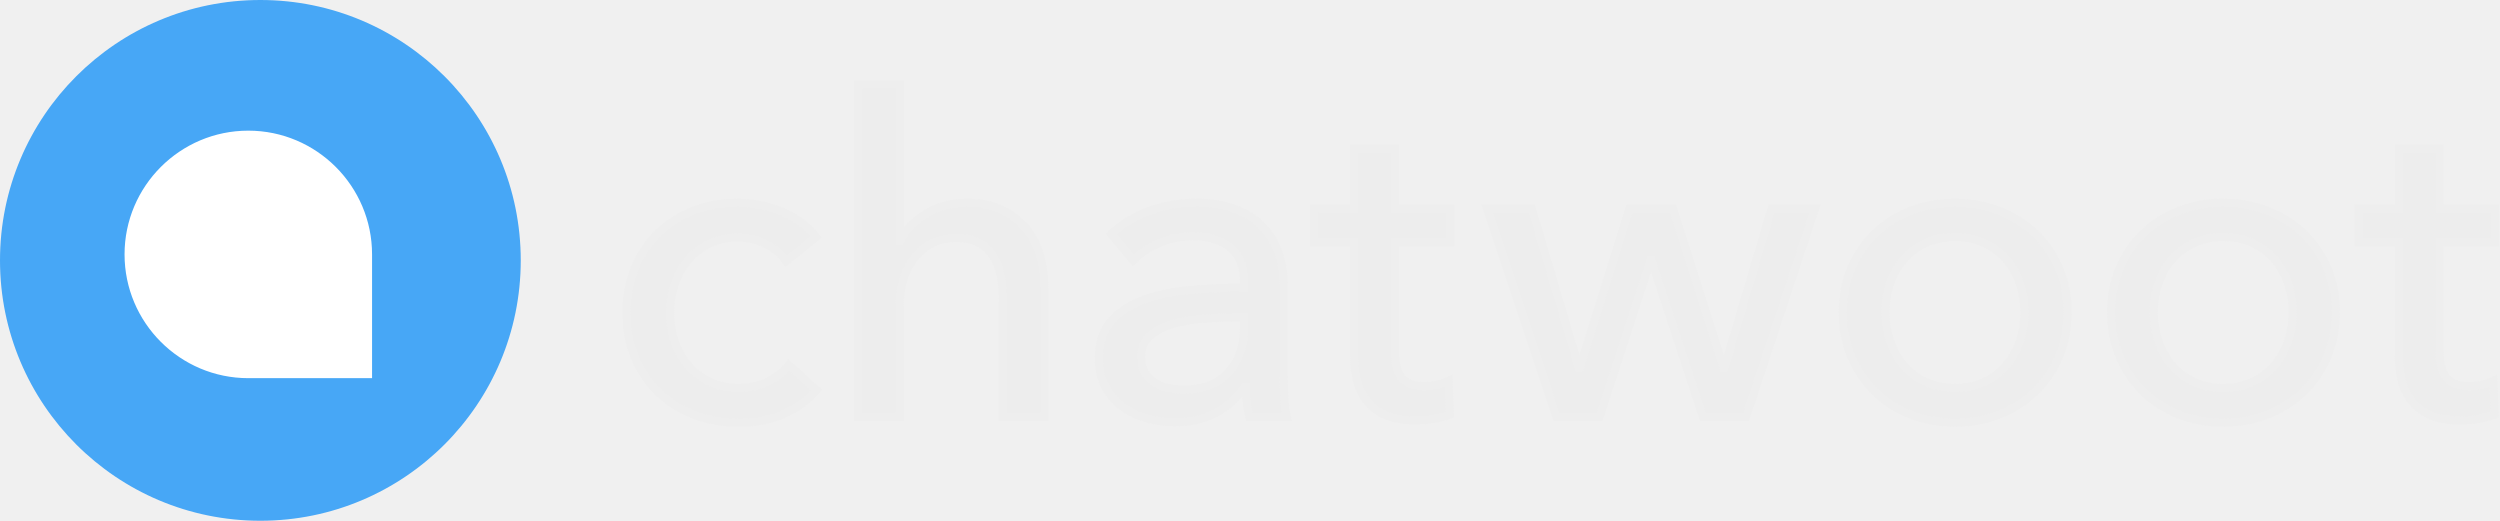
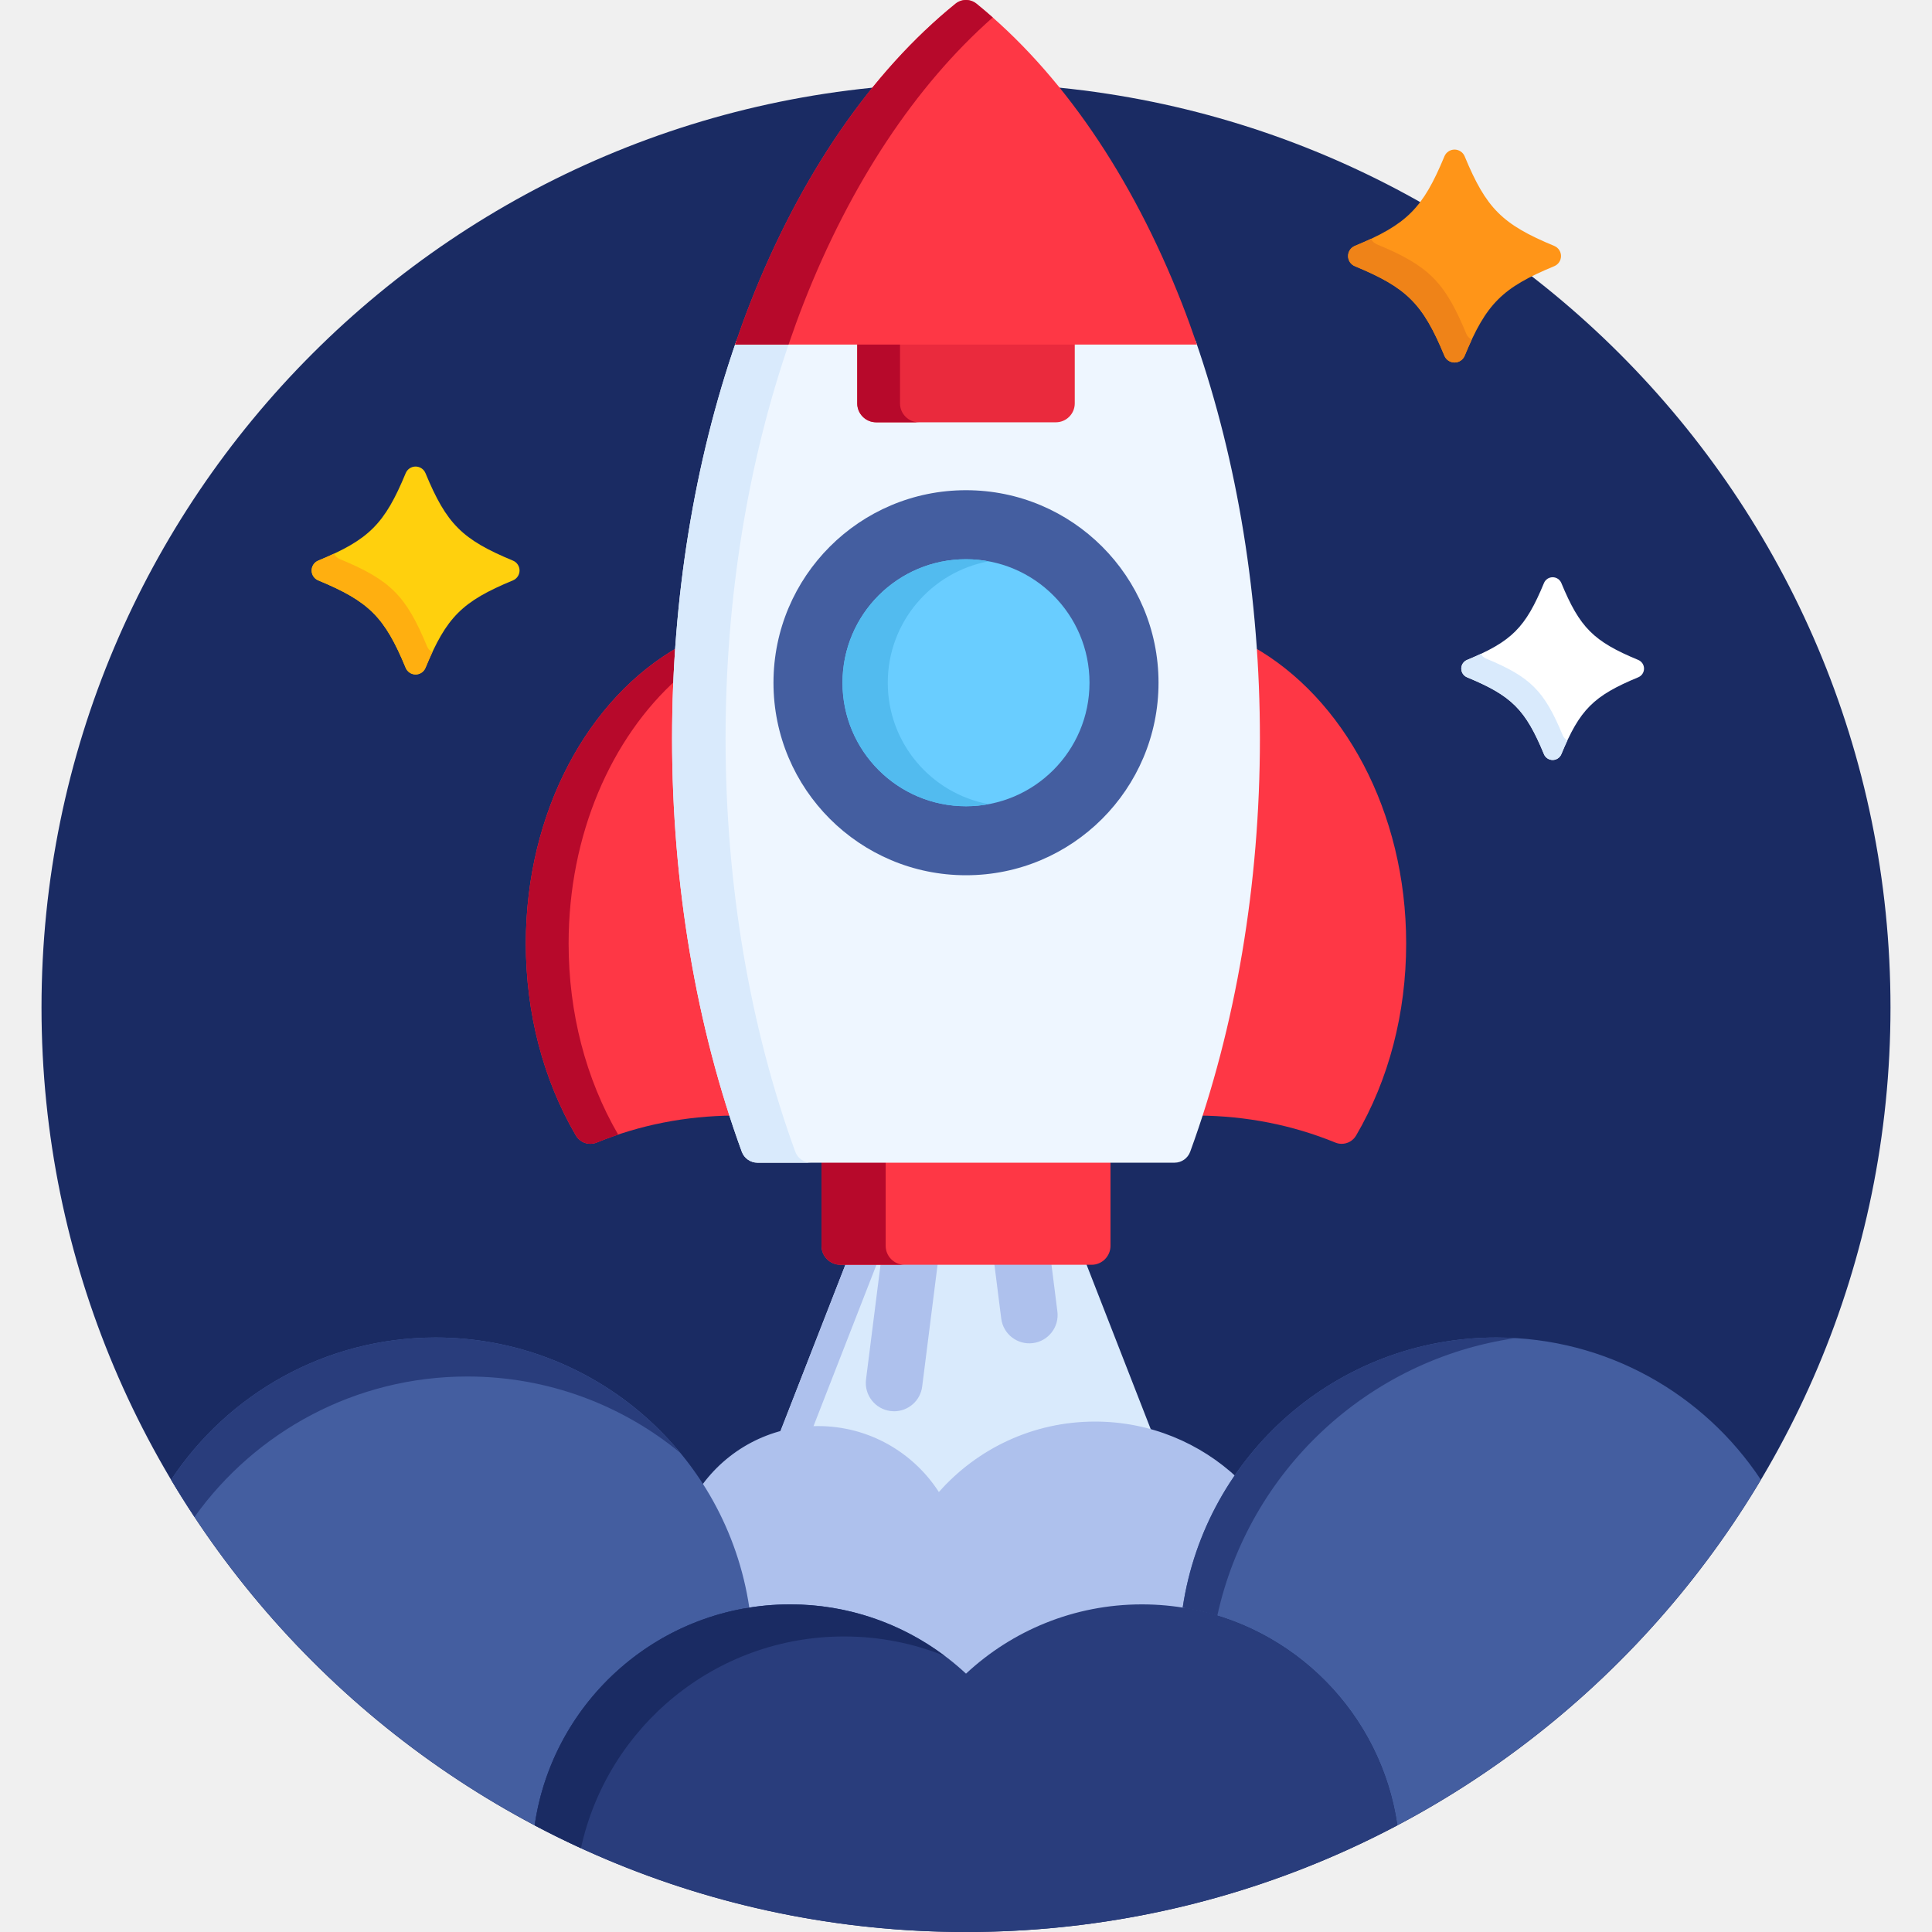
- <svg xmlns="http://www.w3.org/2000/svg" width="2458px" height="512px" viewBox="0 0 2458 512" version="1.1">
-   <g id="Page-1" stroke="none" stroke-width="1" fill="none" fill-rule="evenodd">
-     <g id="logo" fill-rule="nonzero">
-       <g id="woot-log">
-         <circle id="Oval" fill="#47A7F6" cx="256" cy="256" r="256" />
-         <path d="M362.808,368.808 L244.123,368.808 C178.699,368.808 125.457,315.562 125.457,250.122 C125.457,184.703 178.699,131.457 244.124,131.457 C309.565,131.457 362.808,184.703 362.808,250.122 L362.808,368.808 Z" id="Fill-1" stroke="#FFFFFF" stroke-width="6" fill="#FFFFFF" />
-       </g>
-       <path d="M772.982,256.848 C768.658,250.217 762.171,244.667 753.522,240.198 C744.872,235.73 735.647,233.495 725.844,233.495 C715.177,233.495 705.735,235.513 697.518,239.55 C689.302,243.586 682.31,248.992 676.544,255.767 C670.778,262.542 666.381,270.398 663.354,279.336 C660.327,288.273 658.813,297.643 658.813,307.446 C658.813,317.248 660.327,326.618 663.354,335.555 C666.381,344.493 670.778,352.349 676.544,359.124 C682.31,365.899 689.374,371.305 697.735,375.341 C706.095,379.378 715.609,381.396 726.277,381.396 C736.656,381.396 746.098,379.378 754.603,375.341 C763.108,371.305 770.099,365.827 775.577,358.908 L802.822,383.558 C794.173,393.649 783.361,401.505 770.387,407.127 C757.414,412.749 742.71,415.56 726.277,415.56 C710.42,415.56 695.789,412.965 682.382,407.776 C668.976,402.586 657.372,395.307 647.569,385.937 C637.767,376.567 630.055,365.251 624.433,351.989 C618.811,338.727 616,323.879 616,307.446 C616,291.3 618.739,276.597 624.217,263.335 C629.695,250.073 637.335,238.685 647.137,229.171 C656.939,219.657 668.544,212.305 681.95,207.115 C695.356,201.926 709.843,199.331 725.412,199.331 C739.827,199.331 754.17,202.214 768.441,207.98 C782.713,213.746 794.028,222.107 802.389,233.063 L772.982,256.848 Z M885.421,236.09 C890.322,225.999 898.683,217.35 910.504,210.143 C922.324,202.935 935.586,199.331 950.29,199.331 C963.552,199.331 974.94,201.565 984.454,206.034 C993.968,210.503 1001.896,216.485 1008.239,223.981 C1014.582,231.477 1019.267,240.27 1022.294,250.361 C1025.321,260.452 1026.835,271.263 1026.835,282.795 L1026.835,409.938 L986.184,409.938 L986.184,296.634 C986.184,288.273 985.535,280.345 984.238,272.849 C982.94,265.353 980.562,258.722 977.102,252.956 C973.643,247.19 968.958,242.577 963.047,239.117 C957.137,235.658 949.425,233.928 939.911,233.928 C923.766,233.928 910.504,240.054 900.125,252.307 C889.746,264.56 884.556,280.921 884.556,301.391 L884.556,409.938 L843.905,409.938 L843.905,83 L884.556,83 L884.556,236.09 L885.421,236.09 Z M1223.171,277.174 C1223.171,261.893 1218.558,250.577 1209.332,243.226 C1200.106,235.874 1187.853,232.198 1172.573,232.198 C1161.041,232.198 1150.157,234.432 1139.923,238.901 C1129.688,243.37 1121.111,249.064 1114.191,255.983 L1092.568,230.036 C1102.659,220.522 1114.984,213.026 1129.544,207.548 C1144.103,202.07 1159.743,199.331 1176.465,199.331 C1191.169,199.331 1203.926,201.421 1214.738,205.602 C1225.549,209.782 1234.415,215.476 1241.334,222.684 C1248.253,229.892 1253.443,238.396 1256.902,248.199 C1260.362,258.001 1262.092,268.524 1262.092,279.768 L1262.092,369.287 C1262.092,376.206 1262.308,383.486 1262.741,391.126 C1263.173,398.766 1263.966,405.037 1265.119,409.938 L1228.36,409.938 C1226.054,400.136 1224.9,390.333 1224.9,380.531 L1223.603,380.531 C1216.107,391.487 1206.665,399.991 1195.277,406.046 C1183.889,412.1 1170.411,415.128 1154.842,415.128 C1146.77,415.128 1138.337,414.046 1129.544,411.884 C1120.75,409.722 1112.75,406.19 1105.542,401.289 C1098.334,396.388 1092.352,389.901 1087.595,381.828 C1082.838,373.756 1080.46,363.809 1080.46,351.989 C1080.46,336.42 1084.64,324.095 1093.001,315.014 C1101.362,305.932 1112.317,299.013 1125.868,294.256 C1139.418,289.499 1154.698,286.399 1171.708,284.958 C1188.718,283.516 1205.872,282.795 1223.171,282.795 L1223.171,277.174 Z M1213.224,312.203 C1203.133,312.203 1192.682,312.635 1181.871,313.5 C1171.059,314.365 1161.257,316.095 1152.464,318.689 C1143.67,321.284 1136.391,325.176 1130.625,330.366 C1124.859,335.555 1121.976,342.475 1121.976,351.124 C1121.976,357.178 1123.201,362.224 1125.651,366.26 C1128.102,370.296 1131.345,373.612 1135.382,376.206 C1139.418,378.801 1143.887,380.603 1148.788,381.612 C1153.689,382.621 1158.734,383.126 1163.924,383.126 C1182.952,383.126 1197.584,377.432 1207.818,366.044 C1218.053,354.655 1223.171,340.312 1223.171,323.014 L1223.171,312.203 L1213.224,312.203 Z M1425.993,238.252 L1371.504,238.252 L1371.504,345.069 C1371.504,357.467 1373.81,366.332 1378.423,371.666 C1383.036,376.999 1390.388,379.666 1400.478,379.666 C1404.226,379.666 1408.263,379.234 1412.587,378.369 C1416.912,377.504 1420.804,376.206 1424.264,374.477 L1425.561,407.776 C1420.66,409.506 1415.254,410.875 1409.344,411.884 C1403.433,412.893 1397.307,413.398 1390.964,413.398 C1371.648,413.398 1356.872,408.064 1346.637,397.397 C1336.402,386.729 1331.285,370.729 1331.285,349.394 L1331.285,238.252 L1291.931,238.252 L1291.931,204.953 L1331.285,204.953 L1331.285,146.139 L1371.504,146.139 L1371.504,204.953 L1425.993,204.953 L1425.993,238.252 Z M1506.078,204.953 L1552.351,361.503 L1553.216,361.503 L1602.083,204.953 L1644.897,204.953 L1694.629,361.503 L1695.494,361.503 L1741.767,204.953 L1784.581,204.953 L1716.685,409.938 L1674.304,409.938 L1623.706,255.983 L1622.841,255.983 L1572.676,409.938 L1530.295,409.938 L1461.967,204.953 L1506.078,204.953 Z M2032.811,307.013 C2032.811,322.87 2030,337.429 2024.378,350.691 C2018.756,363.953 2010.972,375.413 2001.026,385.072 C1991.079,394.73 1979.331,402.226 1965.78,407.56 C1952.23,412.893 1937.671,415.56 1922.102,415.56 C1906.534,415.56 1891.974,412.893 1878.424,407.56 C1864.873,402.226 1853.197,394.73 1843.395,385.072 C1833.592,375.413 1825.88,363.953 1820.258,350.691 C1814.636,337.429 1811.825,322.87 1811.825,307.013 C1811.825,291.156 1814.636,276.669 1820.258,263.551 C1825.88,250.433 1833.592,239.117 1843.395,229.603 C1853.197,220.089 1864.873,212.665 1878.424,207.332 C1891.974,201.998 1906.534,199.331 1922.102,199.331 C1937.671,199.331 1952.23,201.998 1965.78,207.332 C1979.331,212.665 1991.079,220.089 2001.026,229.603 C2010.972,239.117 2018.756,250.433 2024.378,263.551 C2030,276.669 2032.811,291.156 2032.811,307.013 Z M1990.43,307.013 C1990.43,297.211 1988.917,287.841 1985.89,278.903 C1982.862,269.966 1978.466,262.11 1972.7,255.334 C1966.934,248.559 1959.798,243.154 1951.293,239.117 C1942.788,235.081 1933.058,233.063 1922.102,233.063 C1911.146,233.063 1901.416,235.081 1892.911,239.117 C1884.406,243.154 1877.271,248.559 1871.505,255.334 C1865.738,262.11 1861.342,269.966 1858.315,278.903 C1855.287,287.841 1853.774,297.211 1853.774,307.013 C1853.774,316.816 1855.287,326.185 1858.315,335.123 C1861.342,344.06 1865.738,351.989 1871.505,358.908 C1877.271,365.827 1884.406,371.305 1892.911,375.341 C1901.416,379.378 1911.146,381.396 1922.102,381.396 C1933.058,381.396 1942.788,379.378 1951.293,375.341 C1959.798,371.305 1966.934,365.827 1972.7,358.908 C1978.466,351.989 1982.862,344.06 1985.89,335.123 C1988.917,326.185 1990.43,316.816 1990.43,307.013 Z M2296.611,307.013 C2296.611,322.87 2293.8,337.429 2288.178,350.691 C2282.556,363.953 2274.771,375.413 2264.825,385.072 C2254.878,394.73 2243.13,402.226 2229.58,407.56 C2216.029,412.893 2201.47,415.56 2185.901,415.56 C2170.333,415.56 2155.774,412.893 2142.223,407.56 C2128.673,402.226 2116.996,394.73 2107.194,385.072 C2097.392,375.413 2089.68,363.953 2084.058,350.691 C2078.436,337.429 2075.625,322.87 2075.625,307.013 C2075.625,291.156 2078.436,276.669 2084.058,263.551 C2089.68,250.433 2097.392,239.117 2107.194,229.603 C2116.996,220.089 2128.673,212.665 2142.223,207.332 C2155.774,201.998 2170.333,199.331 2185.901,199.331 C2201.47,199.331 2216.029,201.998 2229.58,207.332 C2243.13,212.665 2254.878,220.089 2264.825,229.603 C2274.771,239.117 2282.556,250.433 2288.178,263.551 C2293.8,276.669 2296.611,291.156 2296.611,307.013 Z M2254.23,307.013 C2254.23,297.211 2252.716,287.841 2249.689,278.903 C2246.662,269.966 2242.265,262.11 2236.499,255.334 C2230.733,248.559 2223.597,243.154 2215.092,239.117 C2206.587,235.081 2196.857,233.063 2185.901,233.063 C2174.946,233.063 2165.215,235.081 2156.71,239.117 C2148.205,243.154 2141.07,248.559 2135.304,255.334 C2129.538,262.11 2125.141,269.966 2122.114,278.903 C2119.087,287.841 2117.573,297.211 2117.573,307.013 C2117.573,316.816 2119.087,326.185 2122.114,335.123 C2125.141,344.06 2129.538,351.989 2135.304,358.908 C2141.07,365.827 2148.205,371.305 2156.71,375.341 C2165.215,379.378 2174.946,381.396 2185.901,381.396 C2196.857,381.396 2206.587,379.378 2215.092,375.341 C2223.597,371.305 2230.733,365.827 2236.499,358.908 C2242.265,351.989 2246.662,344.06 2249.689,335.123 C2252.716,326.185 2254.23,316.816 2254.23,307.013 Z M2453.16,238.252 L2398.671,238.252 L2398.671,345.069 C2398.671,357.467 2400.977,366.332 2405.59,371.666 C2410.203,376.999 2417.554,379.666 2427.645,379.666 C2431.393,379.666 2435.429,379.234 2439.754,378.369 C2444.079,377.504 2447.971,376.206 2451.43,374.477 L2452.728,407.776 C2447.827,409.506 2442.421,410.875 2436.511,411.884 C2430.6,412.893 2424.474,413.398 2418.131,413.398 C2398.815,413.398 2384.039,408.064 2373.804,397.397 C2363.569,386.729 2358.452,370.729 2358.452,349.394 L2358.452,238.252 L2319.098,238.252 L2319.098,204.953 L2358.452,204.953 L2358.452,146.139 L2398.671,146.139 L2398.671,204.953 L2453.16,204.953 L2453.16,238.252 Z" id="chatwoot" stroke="#EEEEEE" stroke-width="8" fill="#EDEDED" />
-     </g>
+ <svg xmlns="http://www.w3.org/2000/svg" version="1.1" id="Capa_1" x="0px" y="0px" viewBox="0 0 512 512" style="enable-background:new 0 0 512 512;" xml:space="preserve">
+   <circle style="fill:#1A2B63;" cx="256" cy="267" r="245" />
+   <path style="fill:#D9EAFC;" d="M216.796,378.925c12.65,0,24.304,6.362,31.175,17.02c0.169,0.263,0.453,0.432,0.765,0.455  c0.025,0.002,0.051,0.003,0.076,0.003c0.286,0,0.559-0.122,0.749-0.338c10.3-11.651,25.108-18.333,40.627-18.333  c5.288,0,10.396,0.774,15.231,2.193l-17.846-45.745h-63.146l-18.041,46.244C209.691,379.454,213.182,378.925,216.796,378.925z" />
+   <g>
+     <path style="fill:#AEC1ED;" d="M232.659,334.179h-8.232l-18.041,46.244c2.808-0.823,5.756-1.306,8.794-1.44L232.659,334.179z" />
+     <path style="fill:#AEC1ED;" d="M197.586,426.192c0.04,0.264,0.183,0.501,0.398,0.659c0.172,0.127,0.38,0.194,0.591,0.194   c0.052,0,0.105-0.004,0.157-0.012c3.57-0.568,7.155-0.856,10.655-0.856c17.099,0,33.41,6.425,45.931,18.091   c0.192,0.179,0.437,0.268,0.682,0.268c0.245,0,0.49-0.089,0.682-0.268c12.52-11.666,28.832-18.091,45.931-18.091   c3.499,0,7.085,0.288,10.655,0.856c0.053,0.008,0.105,0.012,0.157,0.012c0.211,0,0.419-0.067,0.591-0.194   c0.215-0.158,0.358-0.395,0.398-0.659c1.848-12.438,6.529-24.218,13.552-34.499c-9.878-9.272-23.159-14.962-37.778-14.962   c-16.477,0-31.259,7.226-41.376,18.671c-6.776-10.511-18.578-17.478-32.015-17.478c-12.889,0-24.273,6.411-31.162,16.212   C191.765,403.825,195.883,414.727,197.586,426.192z" />
  </g>
+   <path style="fill:#445EA0;" d="M198.576,426.045c-6.018-40.51-40.935-71.591-83.119-71.591c-29.285,0-55.061,14.984-70.105,37.697  c23.034,38.687,56.425,70.475,96.344,91.571C145.965,454.156,169.144,430.721,198.576,426.045z" />
+   <path style="fill:#293D7C;" d="M123.849,364.787c21.432,0,41.078,7.602,56.425,20.237c-15.413-18.665-38.719-30.57-64.817-30.57  c-29.285,0-55.061,14.984-70.105,37.697c1.987,3.337,4.057,6.62,6.196,9.852C67.667,379.477,94.036,364.787,123.849,364.787z" />
+   <path style="fill:#445EA0;" d="M396.543,354.454c-42.184,0-77.101,31.082-83.119,71.591c29.432,4.676,52.611,28.111,56.88,57.677  c39.918-21.096,73.31-52.885,96.344-91.571C451.604,369.438,425.828,354.454,396.543,354.454z" />
+   <g>
+     <path style="fill:#293D7C;" d="M401.627,354.61c-1.682-0.1-3.376-0.156-5.084-0.156c-42.184,0-77.101,31.082-83.119,71.591   c3.136,0.498,6.196,1.222,9.174,2.131C330.96,389.897,362.404,360.256,401.627,354.61z" />
+     <path style="fill:#293D7C;" d="M302.612,425.177c-18.016,0-34.395,6.976-46.612,18.359c-12.217-11.384-28.596-18.359-46.612-18.359   c-34.435,0-62.92,25.446-67.695,58.558C175.821,501.772,214.713,512,256,512s80.179-10.228,114.307-28.265   C365.532,450.623,337.047,425.177,302.612,425.177z" />
+   </g>
+   <path style="fill:#1A2B63;" d="M223.686,433.681c9.435,0,18.439,1.835,26.68,5.162c-11.423-8.569-25.6-13.666-40.979-13.666  c-34.435,0-62.92,25.446-67.695,58.558c4.023,2.126,8.114,4.14,12.265,6.044C160.964,457.704,189.508,433.681,223.686,433.681z" />
+   <g>
+     <path style="fill:#AEC1ED;" d="M278.528,334.179h-15.119l1.929,15.261c0.519,4.11,4.277,7.017,8.381,6.5   c4.109-0.52,7.02-4.272,6.5-8.381L278.528,334.179z" />
+     <path style="fill:#AEC1ED;" d="M233.472,334.179l-3.966,31.38c-0.519,4.109,2.391,7.862,6.501,8.381   c0.319,0.04,0.636,0.06,0.95,0.06c3.723-0.001,6.953-2.771,7.432-6.561l4.204-33.261h-15.121V334.179z" />
+   </g>
+   <path style="fill:#FE3745;" d="M179.108,195.717c0-8.155,0.306-16.288,0.878-24.362c-24.06,13.549-40.636,43.733-40.636,78.678  c0,18.456,4.589,36.057,13.27,50.9c0.815,1.394,2.29,2.191,3.822,2.191c0.56,0,1.127-0.106,1.672-0.329  c11.409-4.664,23.601-7.06,36.244-7.16C184.375,264.907,179.108,230.591,179.108,195.717z" />
+   <path style="fill:#B7092B;" d="M150.689,250.033c0-28.863,11.315-54.467,28.808-70.143c0.134-2.851,0.289-5.697,0.49-8.535  c-24.06,13.549-40.636,43.733-40.636,78.678c0,18.456,4.589,36.057,13.27,50.9c0.815,1.394,2.29,2.191,3.822,2.191  c0.56,0,1.127-0.106,1.672-0.329c1.88-0.769,3.79-1.453,5.711-2.098C155.233,285.903,150.689,268.392,150.689,250.033z" />
+   <g>
+     <path style="fill:#FE3745;" d="M332.013,171.355c0.572,8.075,0.878,16.208,0.878,24.362c0,34.873-5.267,69.189-15.251,99.918   c12.644,0.1,24.835,2.496,36.244,7.16c0.545,0.223,1.113,0.329,1.672,0.329c1.533,0,3.007-0.798,3.822-2.191   c8.682-14.843,13.27-32.444,13.27-50.9C372.649,215.088,356.073,184.904,332.013,171.355z" />
+     <path style="fill:#FE3745;" d="M217.708,307.125v23.054c0,2.75,2.25,5,5,5h66.583c2.75,0,5-2.25,5-5v-23.054H217.708z" />
+   </g>
+   <path style="fill:#B7092B;" d="M234.715,330.179v-23.054h-17.007v23.054c0,2.75,2.25,5,5,5h17.007  C236.965,335.179,234.715,332.929,234.715,330.179z" />
+   <path style="fill:#EEF6FF;" d="M316.854,90.318H195.145c-11.154,32.153-17.037,68.343-17.037,105.399  c0,38.522,6.389,76.387,18.475,109.5c0.638,1.746,2.298,2.908,4.157,2.908h110.519c1.859,0,3.52-1.162,4.157-2.908  c12.086-33.113,18.475-70.978,18.475-109.5C333.892,158.661,328.009,122.472,316.854,90.318z" />
+   <path style="fill:#D9EAFC;" d="M210.756,305.217c-12.087-33.113-18.475-70.978-18.475-109.5c0-37.056,5.883-73.246,17.037-105.399  h-14.172c-11.154,32.153-17.037,68.343-17.037,105.399c0,38.522,6.389,76.387,18.475,109.5c0.638,1.746,2.298,2.908,4.157,2.908  h14.172C213.054,308.125,211.394,306.963,210.756,305.217z" />
+   <path style="fill:#EA2A3D;" d="M227.179,90.318v16.594c0,2.75,2.25,5,5,5h47.642c2.75,0,5-2.25,5-5V90.318H227.179z" />
+   <path style="fill:#B7092B;" d="M238.517,106.912V90.318h-11.338v16.594c0,2.75,2.25,5,5,5h11.338  C240.767,111.912,238.517,109.662,238.517,106.912z" />
+   <path style="fill:#FE3745;" d="M256,0c-0.987,0-1.973,0.329-2.785,0.986c-22.338,18.089-41.154,45.529-54.411,79.354  c-1.41,3.599-2.735,7.269-4.006,10.978h122.403c-1.271-3.709-2.596-7.379-4.006-10.978c-13.257-33.825-32.072-61.265-54.411-79.354  C257.973,0.329,256.987,0,256,0z" />
+   <path style="fill:#B7092B;" d="M263.086,4.628c-1.419-1.251-2.852-2.468-4.301-3.642C257.973,0.329,256.987,0,256,0  s-1.973,0.329-2.785,0.986c-22.338,18.089-41.154,45.529-54.411,79.354c-1.41,3.599-2.735,7.269-4.006,10.978h14.172  c1.271-3.709,2.596-7.379,4.006-10.978C225.374,48.709,242.632,22.667,263.086,4.628z" />
+   <circle style="fill:#445EA0;" cx="256" cy="180.93" r="51.02" />
+   <circle style="fill:#69CDFF;" cx="256" cy="180.93" r="32.731" />
+   <path style="fill:#52BBEF;" d="M235.268,180.932c0,16.027,11.521,29.355,26.732,32.174c-1.946,0.36-3.949,0.558-6,0.558  c-18.078,0-32.731-14.655-32.731-32.732s14.654-32.731,32.731-32.731c2.05,0,4.054,0.198,6,0.558  C246.789,151.578,235.268,164.905,235.268,180.932z" />
+   <path style="fill:#FFD00D;" d="M110.136,178.737c-1.147,0-2.181-0.691-2.62-1.751c-5.583-13.479-9.699-17.594-23.178-23.177  c-1.06-0.439-1.75-1.473-1.75-2.62c0-1.147,0.691-2.181,1.75-2.62c13.48-5.585,17.595-9.701,23.178-23.179  c0.439-1.06,1.473-1.751,2.62-1.751s2.181,0.691,2.62,1.751c5.584,13.478,9.7,17.594,23.179,23.179  c1.06,0.439,1.751,1.473,1.751,2.62c0,1.147-0.691,2.182-1.751,2.62c-13.479,5.582-17.595,9.698-23.179,23.177  C112.317,178.046,111.283,178.737,110.136,178.737L110.136,178.737z" />
+   <path style="fill:#FFAF10;" d="M113.185,171.317c-5.583-13.479-9.699-17.594-23.178-23.177c-0.666-0.275-1.185-0.787-1.48-1.413  c-1.294,0.606-2.674,1.214-4.189,1.842c-1.06,0.439-1.75,1.473-1.75,2.62c0,1.147,0.691,2.182,1.75,2.62  c13.479,5.583,17.595,9.698,23.178,23.177c0.439,1.06,1.473,1.751,2.62,1.751s2.181-0.691,2.62-1.751  c0.627-1.515,1.236-2.895,1.841-4.188C113.972,172.503,113.461,171.983,113.185,171.317z" />
+   <path style="fill:#FFFFFF;" d="M411.469,201.404c-1.008,0-1.917-0.607-2.303-1.539c-4.907-11.848-8.525-15.465-20.373-20.372  c-0.931-0.385-1.539-1.295-1.539-2.303c0-1.009,0.607-1.917,1.539-2.303c11.849-4.909,15.466-8.527,20.373-20.374  c0.386-0.932,1.295-1.539,2.303-1.539s1.917,0.607,2.303,1.539c4.908,11.848,8.526,15.465,20.375,20.374  c0.931,0.386,1.538,1.294,1.538,2.303c0,1.008-0.607,1.917-1.539,2.303c-11.848,4.907-15.466,8.524-20.374,20.372  C413.387,200.796,412.478,201.404,411.469,201.404L411.469,201.404z" />
+   <path style="fill:#D9EAFC;" d="M414.149,194.882c-4.908-11.848-8.525-15.465-20.374-20.373c-0.585-0.242-1.042-0.691-1.301-1.242  c-1.137,0.532-2.351,1.067-3.682,1.619c-0.931,0.386-1.539,1.294-1.539,2.303c0,1.008,0.607,1.917,1.539,2.303  c11.849,4.907,15.466,8.524,20.373,20.372c0.386,0.932,1.295,1.539,2.303,1.539s1.917-0.607,2.303-1.539  c0.551-1.331,1.086-2.545,1.619-3.682C414.841,195.924,414.392,195.467,414.149,194.882z" />
+   <path style="fill:#FF9518;" d="M385.469,96.071c-1.175,0-2.234-0.708-2.684-1.793c-5.718-13.806-9.933-18.021-23.739-23.738  c-1.085-0.449-1.792-1.509-1.792-2.683c0-1.176,0.708-2.234,1.792-2.684c13.807-5.72,18.022-9.935,23.739-23.739  c0.45-1.086,1.509-1.794,2.684-1.794s2.234,0.708,2.684,1.794c5.719,13.805,9.934,18.02,23.74,23.739  c1.085,0.45,1.792,1.508,1.792,2.684c0,1.174-0.708,2.234-1.793,2.683c-13.806,5.717-18.02,9.933-23.74,23.738  C387.703,95.363,386.644,96.071,385.469,96.071L385.469,96.071z" />
+   <path style="fill:#EF8318;" d="M388.592,88.472c-5.719-13.805-9.934-18.02-23.74-23.738c-0.682-0.282-1.213-0.806-1.516-1.447  c-1.324,0.621-2.739,1.244-4.291,1.886c-1.085,0.45-1.792,1.508-1.792,2.684c0,1.174,0.708,2.234,1.792,2.683  c13.806,5.718,18.022,9.933,23.739,23.738c0.45,1.085,1.509,1.793,2.684,1.793s2.234-0.708,2.684-1.793  c0.643-1.552,1.266-2.966,1.886-4.29C389.397,89.686,388.874,89.154,388.592,88.472z" />
+   <g>
+ </g>
+   <g>
+ </g>
+   <g>
+ </g>
+   <g>
+ </g>
+   <g>
+ </g>
+   <g>
+ </g>
+   <g>
+ </g>
+   <g>
+ </g>
+   <g>
+ </g>
+   <g>
+ </g>
+   <g>
+ </g>
+   <g>
+ </g>
+   <g>
+ </g>
+   <g>
+ </g>
+   <g>
+ </g>
</svg>
